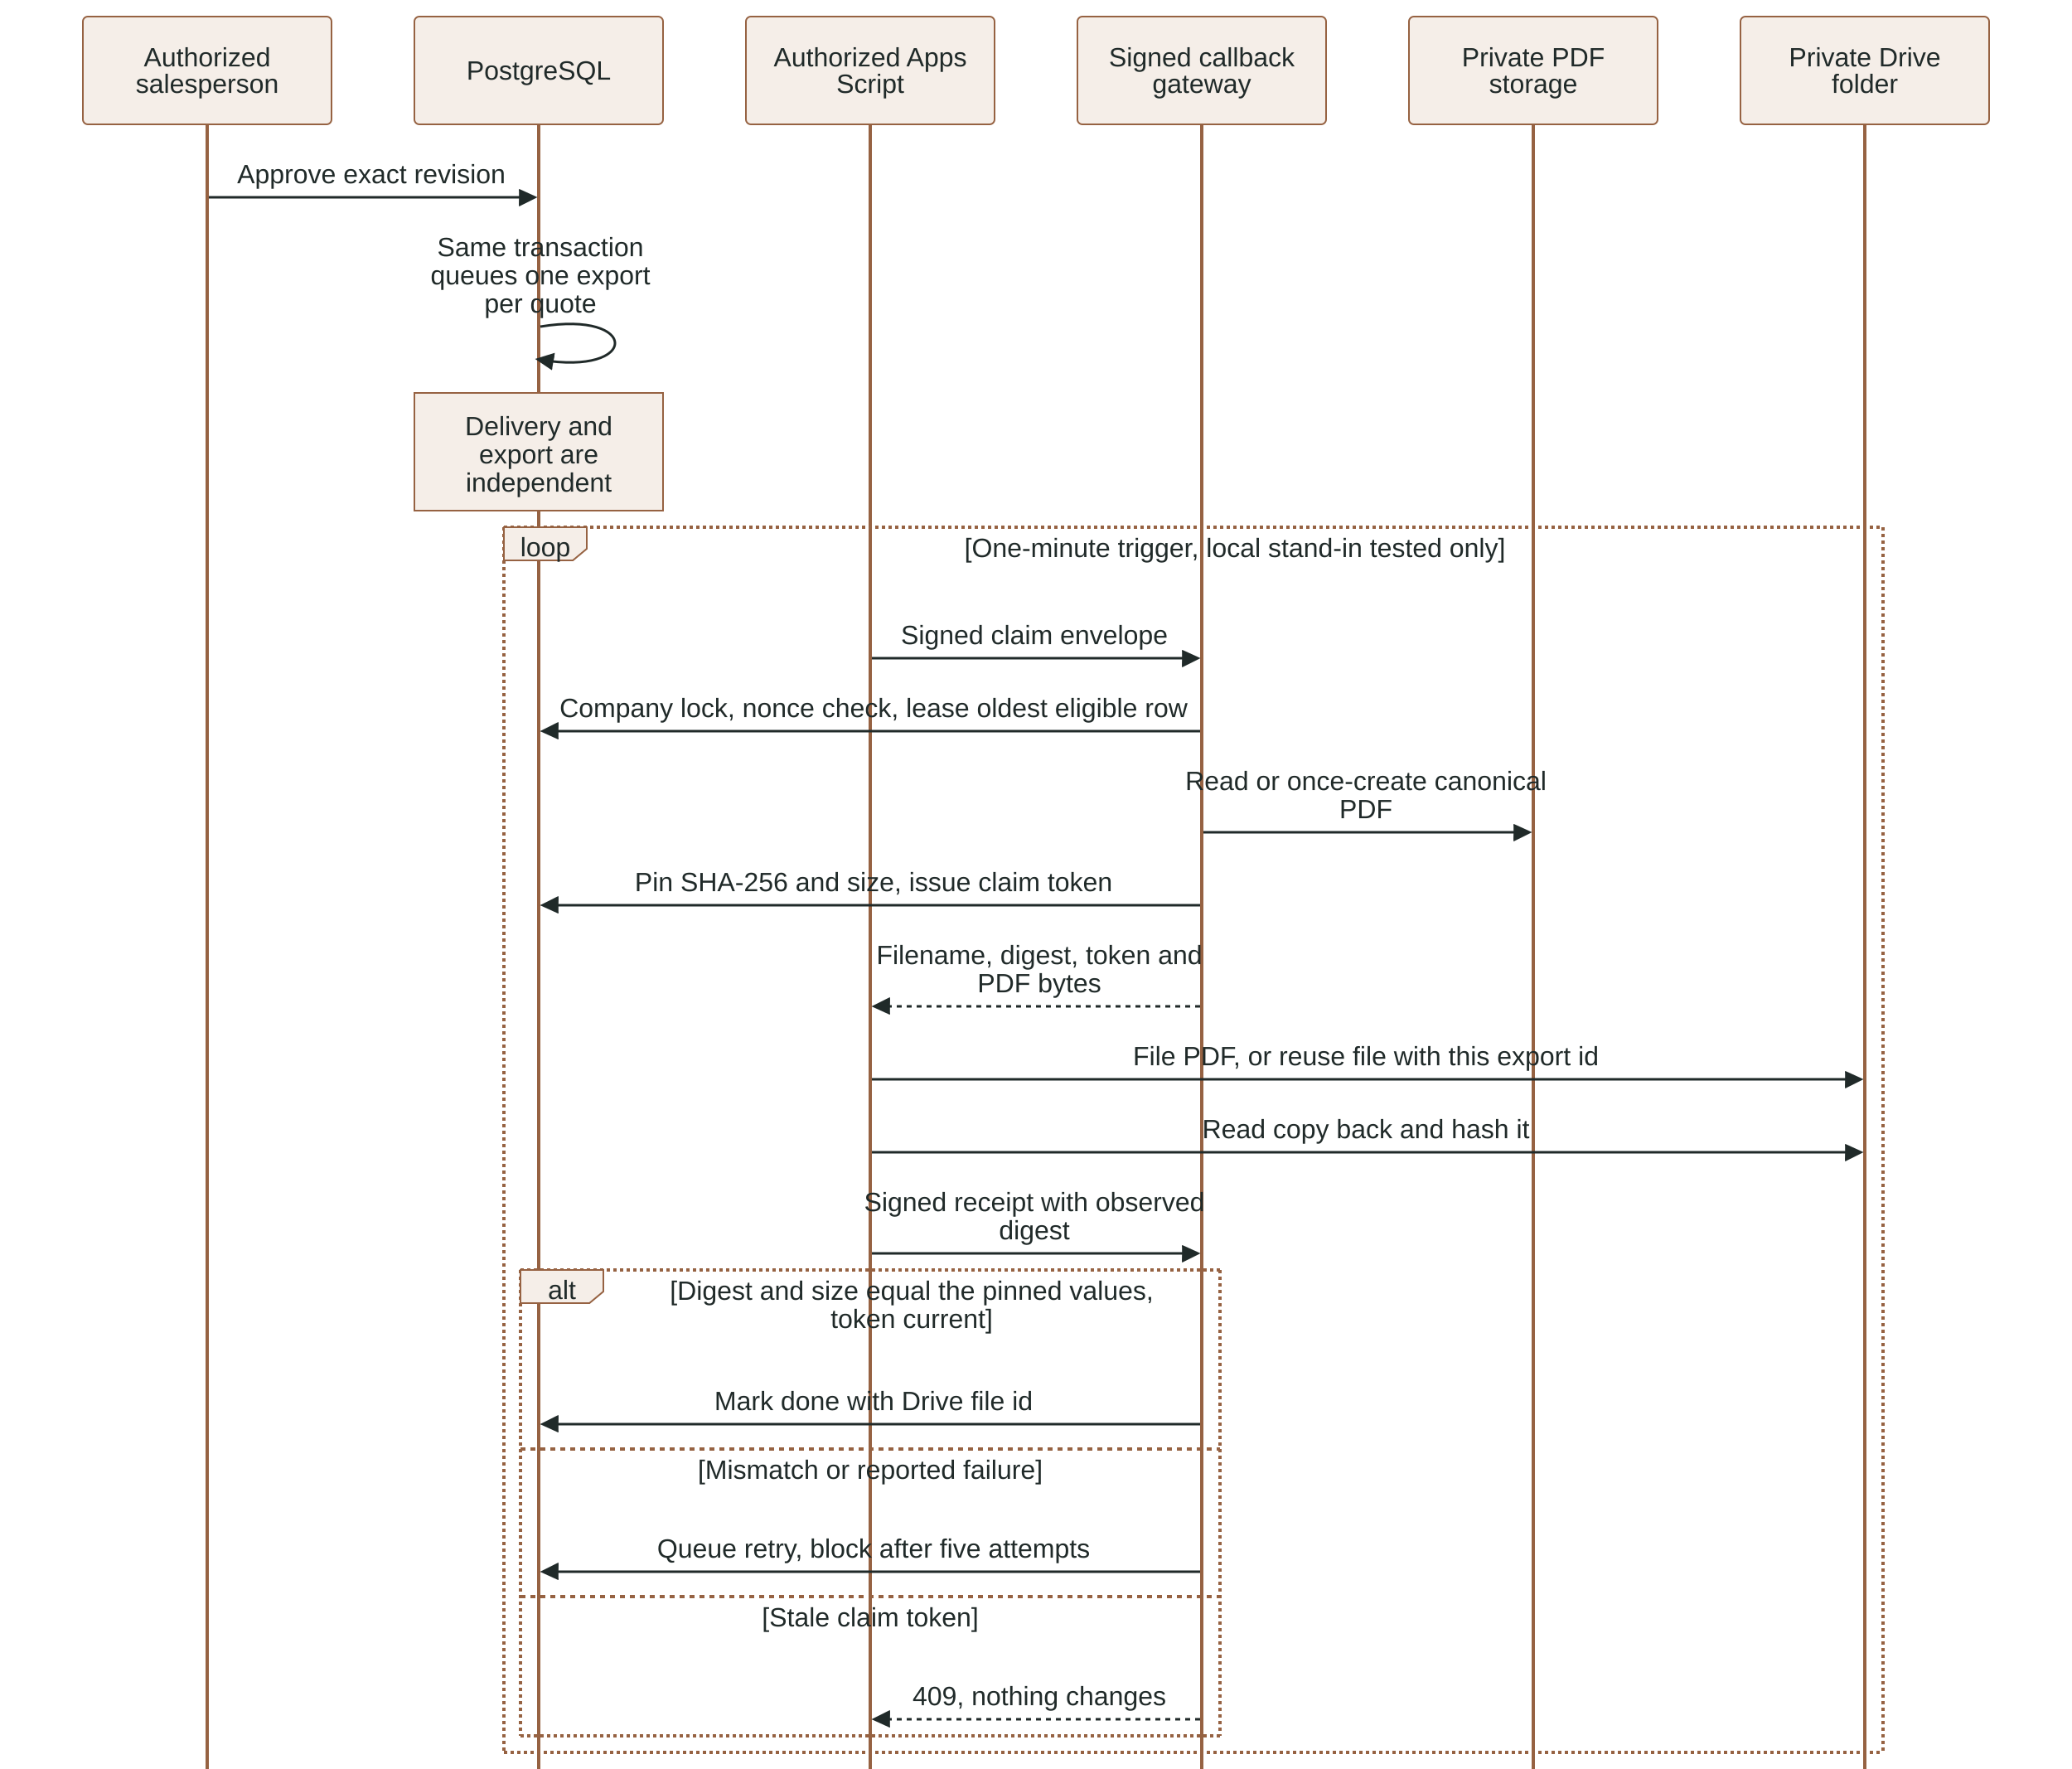
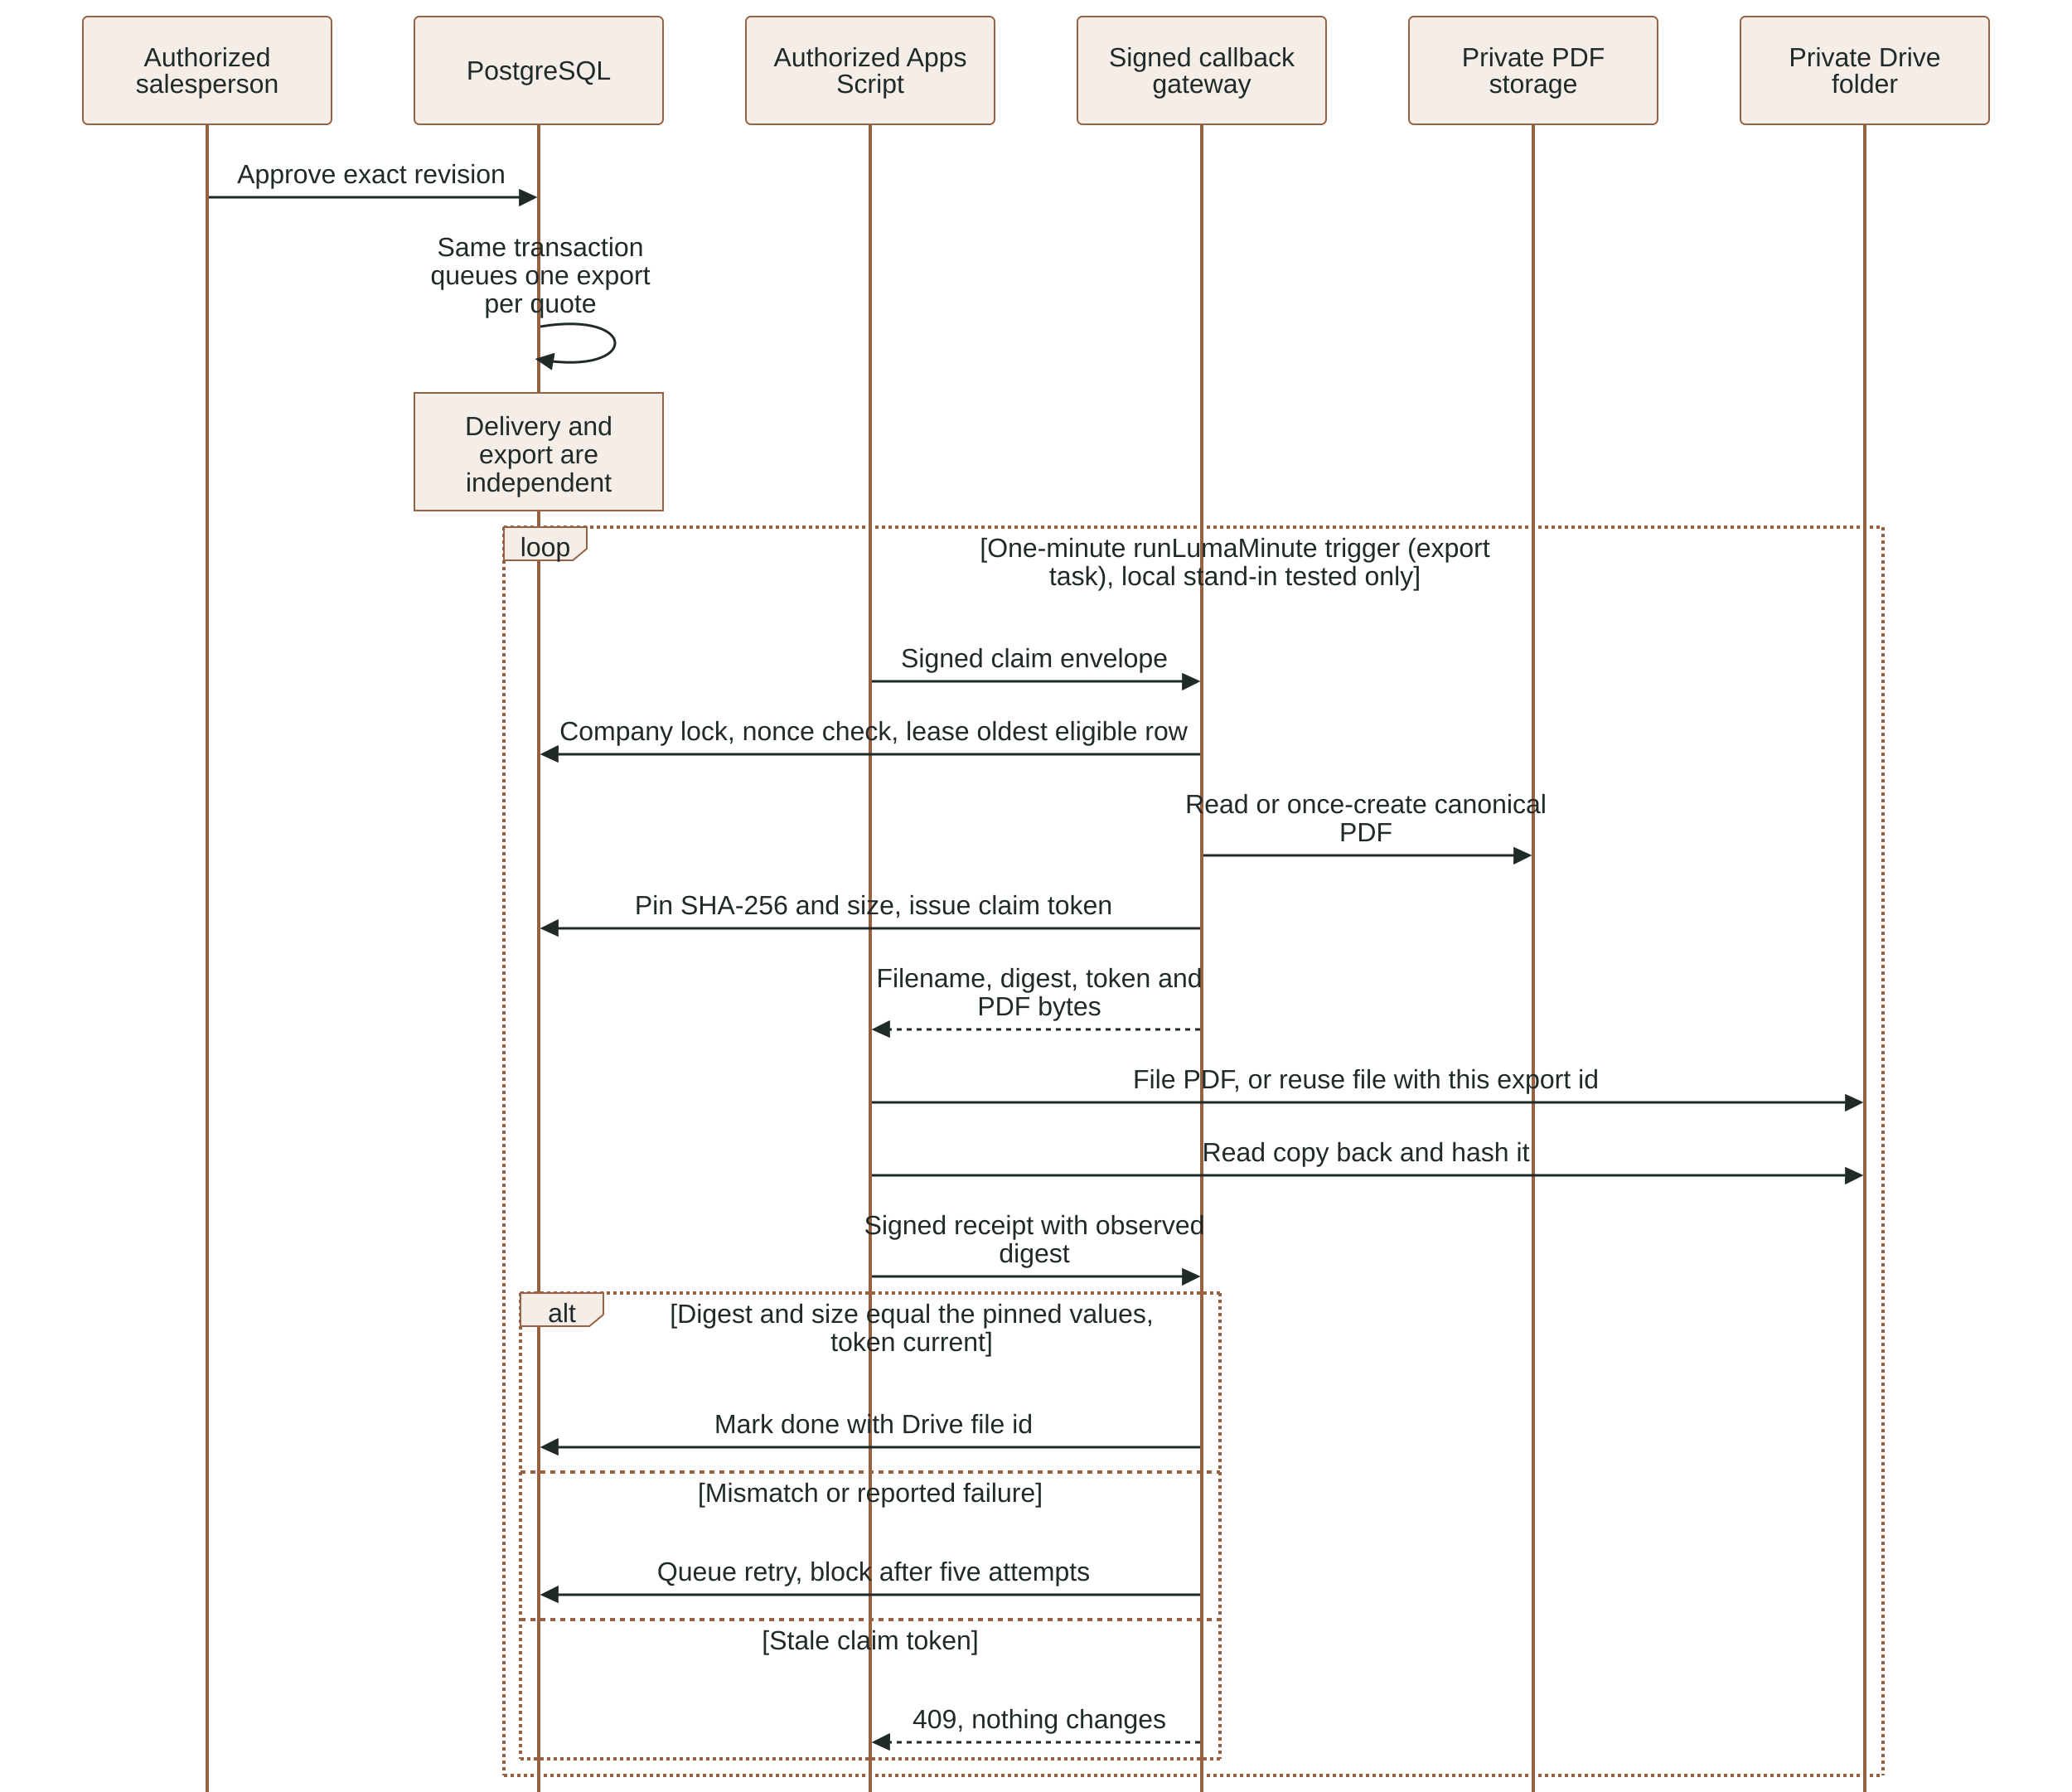
- <svg xmlns="http://www.w3.org/2000/svg" id="luma_drive_export" width="100%" style="max-width: 1250px; background-color: rgb(255, 255, 255);" viewBox="-50 -10 1250 1067" role="graphics-document document" aria-roledescription="sequence" aria-describedby="chart-desc-luma_drive_export" aria-labelledby="chart-title-luma_drive_export">
+ <svg xmlns="http://www.w3.org/2000/svg" id="luma_drive_export" width="100%" style="max-width: 1250px; background-color: rgb(255, 255, 255);" viewBox="-50 -10 1250 1081" role="graphics-document document" aria-roledescription="sequence" aria-describedby="chart-desc-luma_drive_export" aria-labelledby="chart-title-luma_drive_export">
  <g>
    <line id="actor24" x1="1075" y1="65" x2="1075" y2="2000" class="actor-line 200" stroke-width="0.5px" stroke="#999" name="Drive" data-et="life-line" data-id="Drive" />
    <g id="root-24" data-et="participant" data-type="participant" data-id="Drive">
      <rect x="1000" y="0" fill="#eaeaea" stroke="#666" width="150" height="65" name="Drive" rx="3" ry="3" class="actor actor-top" />
      <text x="1075" y="32.5" dominant-baseline="central" alignment-baseline="central" class="actor actor-box" style="text-anchor: middle; font-size: 16px; font-weight: 400; font-family: Arial, sans-serif;">
        <tspan x="1075" dy="-8">Private Drive</tspan>
      </text>
      <text x="1075" y="32.5" dominant-baseline="central" alignment-baseline="central" class="actor actor-box" style="text-anchor: middle; font-size: 16px; font-weight: 400; font-family: Arial, sans-serif;">
        <tspan x="1075" dy="8">folder</tspan>
      </text>
    </g>
  </g>
  <g>
    <line id="actor23" x1="875" y1="65" x2="875" y2="2000" class="actor-line 200" stroke-width="0.5px" stroke="#999" name="Store" data-et="life-line" data-id="Store" />
    <g id="root-23" data-et="participant" data-type="participant" data-id="Store">
      <rect x="800" y="0" fill="#eaeaea" stroke="#666" width="150" height="65" name="Store" rx="3" ry="3" class="actor actor-top" />
      <text x="875" y="32.5" dominant-baseline="central" alignment-baseline="central" class="actor actor-box" style="text-anchor: middle; font-size: 16px; font-weight: 400; font-family: Arial, sans-serif;">
        <tspan x="875" dy="-8">Private PDF</tspan>
      </text>
      <text x="875" y="32.5" dominant-baseline="central" alignment-baseline="central" class="actor actor-box" style="text-anchor: middle; font-size: 16px; font-weight: 400; font-family: Arial, sans-serif;">
        <tspan x="875" dy="8">storage</tspan>
      </text>
    </g>
  </g>
  <g>
    <line id="actor22" x1="675" y1="65" x2="675" y2="2000" class="actor-line 200" stroke-width="0.5px" stroke="#999" name="API" data-et="life-line" data-id="API" />
    <g id="root-22" data-et="participant" data-type="participant" data-id="API">
      <rect x="600" y="0" fill="#eaeaea" stroke="#666" width="150" height="65" name="API" rx="3" ry="3" class="actor actor-top" />
      <text x="675" y="32.5" dominant-baseline="central" alignment-baseline="central" class="actor actor-box" style="text-anchor: middle; font-size: 16px; font-weight: 400; font-family: Arial, sans-serif;">
        <tspan x="675" dy="-8">Signed callback</tspan>
      </text>
      <text x="675" y="32.5" dominant-baseline="central" alignment-baseline="central" class="actor actor-box" style="text-anchor: middle; font-size: 16px; font-weight: 400; font-family: Arial, sans-serif;">
        <tspan x="675" dy="8">gateway</tspan>
      </text>
    </g>
  </g>
  <g>
    <line id="actor21" x1="475" y1="65" x2="475" y2="2000" class="actor-line 200" stroke-width="0.5px" stroke="#999" name="GAS" data-et="life-line" data-id="GAS" />
    <g id="root-21" data-et="participant" data-type="participant" data-id="GAS">
      <rect x="400" y="0" fill="#eaeaea" stroke="#666" width="150" height="65" name="GAS" rx="3" ry="3" class="actor actor-top" />
      <text x="475" y="32.5" dominant-baseline="central" alignment-baseline="central" class="actor actor-box" style="text-anchor: middle; font-size: 16px; font-weight: 400; font-family: Arial, sans-serif;">
        <tspan x="475" dy="-8">Authorized Apps</tspan>
      </text>
      <text x="475" y="32.5" dominant-baseline="central" alignment-baseline="central" class="actor actor-box" style="text-anchor: middle; font-size: 16px; font-weight: 400; font-family: Arial, sans-serif;">
        <tspan x="475" dy="8">Script</tspan>
      </text>
    </g>
  </g>
  <g>
    <line id="actor20" x1="275" y1="65" x2="275" y2="2000" class="actor-line 200" stroke-width="0.5px" stroke="#999" name="DB" data-et="life-line" data-id="DB" />
    <g id="root-20" data-et="participant" data-type="participant" data-id="DB">
      <rect x="200" y="0" fill="#eaeaea" stroke="#666" width="150" height="65" name="DB" rx="3" ry="3" class="actor actor-top" />
      <text x="275" y="32.5" dominant-baseline="central" alignment-baseline="central" class="actor actor-box" style="text-anchor: middle; font-size: 16px; font-weight: 400; font-family: Arial, sans-serif;">
        <tspan x="275" dy="0">PostgreSQL</tspan>
      </text>
    </g>
  </g>
  <g>
    <line id="actor19" x1="75" y1="65" x2="75" y2="2000" class="actor-line 200" stroke-width="0.5px" stroke="#999" name="Staff" data-et="life-line" data-id="Staff" />
    <g id="root-19" data-et="participant" data-type="participant" data-id="Staff">
      <rect x="0" y="0" fill="#eaeaea" stroke="#666" width="150" height="65" name="Staff" rx="3" ry="3" class="actor actor-top" />
      <text x="75" y="32.5" dominant-baseline="central" alignment-baseline="central" class="actor actor-box" style="text-anchor: middle; font-size: 16px; font-weight: 400; font-family: Arial, sans-serif;">
        <tspan x="75" dy="-8">Authorized</tspan>
      </text>
      <text x="75" y="32.5" dominant-baseline="central" alignment-baseline="central" class="actor actor-box" style="text-anchor: middle; font-size: 16px; font-weight: 400; font-family: Arial, sans-serif;">
        <tspan x="75" dy="8">salesperson</tspan>
      </text>
    </g>
  </g>
  <style>#luma_drive_export{font-family:Arial,sans-serif;font-size:16px;fill:#202a29;}@keyframes edge-animation-frame{from{stroke-dashoffset:0;}}@keyframes dash{to{stroke-dashoffset:0;}}#luma_drive_export .edge-animation-slow{stroke-dasharray:9,5!important;stroke-dashoffset:900;animation:dash 50s linear infinite;stroke-linecap:round;}#luma_drive_export .edge-animation-fast{stroke-dasharray:9,5!important;stroke-dashoffset:900;animation:dash 20s linear infinite;stroke-linecap:round;}#luma_drive_export .error-icon{fill:#f7f8f5;}#luma_drive_export .error-text{fill:#08070a;stroke:#08070a;}#luma_drive_export .edge-thickness-normal{stroke-width:1px;}#luma_drive_export .edge-thickness-thick{stroke-width:3.5px;}#luma_drive_export .edge-pattern-solid{stroke-dasharray:0;}#luma_drive_export .edge-thickness-invisible{stroke-width:0;fill:none;}#luma_drive_export .edge-pattern-dashed{stroke-dasharray:3;}#luma_drive_export .edge-pattern-dotted{stroke-dasharray:2;}#luma_drive_export .marker{fill:#58645e;stroke:#58645e;}#luma_drive_export .marker.cross{stroke:#58645e;}#luma_drive_export svg{font-family:Arial,sans-serif;font-size:16px;}#luma_drive_export p{margin:0;}#luma_drive_export .actor{stroke:#966242;fill:#f5eee8;stroke-width:1;}#luma_drive_export rect.actor.outer-path[data-look="neo"]{filter:drop-shadow( 1px 2px 2px rgba(185,185,185,1));}#luma_drive_export rect.note[data-look="neo"]{stroke:#966242;fill:#f5eee8;filter:drop-shadow( 1px 2px 2px rgba(185,185,185,1));}#luma_drive_export text.actor&gt;tspan{fill:#202a29;stroke:none;}#luma_drive_export .actor-line{stroke:#966242;}#luma_drive_export .innerArc{stroke-width:1.5;stroke-dasharray:none;}#luma_drive_export .messageLine0{stroke-width:1.5;stroke-dasharray:none;stroke:#202a29;}#luma_drive_export .messageLine1{stroke-width:1.5;stroke-dasharray:2,2;stroke:#202a29;}#luma_drive_export [id$="-arrowhead"] path{fill:#202a29;stroke:#202a29;}#luma_drive_export .sequenceNumber{fill:#a79ba1;}#luma_drive_export [id$="-sequencenumber"]{fill:#202a29;}#luma_drive_export [id$="-crosshead"] path{fill:#202a29;stroke:#202a29;}#luma_drive_export .messageText{fill:#202a29;stroke:none;}#luma_drive_export .labelBox{stroke:#966242;fill:#f5eee8;filter:none;}#luma_drive_export .labelText,#luma_drive_export .labelText&gt;tspan{fill:#202a29;stroke:none;}#luma_drive_export .loopText,#luma_drive_export .loopText&gt;tspan{fill:#202a29;stroke:none;}#luma_drive_export .sectionTitle,#luma_drive_export .sectionTitle&gt;tspan{fill:#202a29;stroke:none;}#luma_drive_export .loopLine{stroke-width:2px;stroke-dasharray:2,2;stroke:#966242;fill:#966242;}#luma_drive_export .note{stroke:#966242;fill:#f5eee8;}#luma_drive_export .noteText,#luma_drive_export .noteText&gt;tspan{fill:#202a29;stroke:none;font-weight:normal;}#luma_drive_export .activation0{fill:#edf3ee;stroke:hsl(130, 20%, 84.118%);}#luma_drive_export .activation1{fill:#edf3ee;stroke:hsl(130, 20%, 84.118%);}#luma_drive_export .activation2{fill:#edf3ee;stroke:hsl(130, 20%, 84.118%);}#luma_drive_export .actorPopupMenu{position:absolute;}#luma_drive_export .actorPopupMenuPanel{position:absolute;fill:#f5eee8;box-shadow:0px 8px 16px 0px rgba(0,0,0,0.2);filter:drop-shadow(3px 5px 2px rgb(0 0 0 / 0.4));}#luma_drive_export .actor-man circle,#luma_drive_export line{fill:#f5eee8;stroke-width:2px;}#luma_drive_export g rect.rect{filter:drop-shadow( 1px 2px 2px rgba(185,185,185,1));stroke:#966242;}#luma_drive_export .node .neo-node{stroke:#966242;}#luma_drive_export [data-look="neo"].node rect,#luma_drive_export [data-look="neo"].cluster rect,#luma_drive_export [data-look="neo"].node polygon{stroke:url(#luma_drive_export-gradient);filter:drop-shadow( 1px 2px 2px rgba(185,185,185,1));}#luma_drive_export [data-look="neo"].swimlane.cluster rect{filter:none;}#luma_drive_export [data-look="neo"].node path{stroke:url(#luma_drive_export-gradient);stroke-width:1px;}#luma_drive_export [data-look="neo"].node .outer-path{filter:drop-shadow( 1px 2px 2px rgba(185,185,185,1));}#luma_drive_export [data-look="neo"].node .neo-line path{stroke:#966242;filter:none;}#luma_drive_export [data-look="neo"].node circle{stroke:url(#luma_drive_export-gradient);filter:drop-shadow( 1px 2px 2px rgba(185,185,185,1));}#luma_drive_export [data-look="neo"].node circle .state-start{fill:#000000;}#luma_drive_export [data-look="neo"].icon-shape .icon{fill:url(#luma_drive_export-gradient);filter:drop-shadow( 1px 2px 2px rgba(185,185,185,1));}#luma_drive_export [data-look="neo"].icon-shape .icon-neo path{stroke:url(#luma_drive_export-gradient);filter:drop-shadow( 1px 2px 2px rgba(185,185,185,1));}#luma_drive_export :root{--mermaid-font-family:Arial,sans-serif;}</style>
  <g />
  <defs>
    <symbol id="luma_drive_export-computer" width="24" height="24">
      <path transform="scale(.5)" d="M2 2v13h20v-13h-20zm18 11h-16v-9h16v9zm-10.228 6l.466-1h3.524l.467 1h-4.457zm14.228 3h-24l2-6h2.104l-1.33 4h18.45l-1.297-4h2.073l2 6zm-5-10h-14v-7h14v7z" />
    </symbol>
  </defs>
  <defs>
    <symbol id="luma_drive_export-database" fill-rule="evenodd" clip-rule="evenodd">
      <path transform="scale(.5)" d="M12.258.001l.256.004.255.005.253.008.251.01.249.012.247.015.246.016.242.019.241.02.239.023.236.024.233.027.231.028.229.031.225.032.223.034.22.036.217.038.214.04.211.041.208.043.205.045.201.046.198.048.194.05.191.051.187.053.183.054.18.056.175.057.172.059.168.06.163.061.16.063.155.064.15.066.074.033.073.033.071.034.07.034.069.035.068.035.067.035.066.035.064.036.064.036.062.036.06.036.06.037.058.037.058.037.055.038.055.038.053.038.052.038.051.039.05.039.048.039.047.039.045.04.044.04.043.04.041.04.04.041.039.041.037.041.036.041.034.041.033.042.032.042.03.042.029.042.027.042.026.043.024.043.023.043.021.043.02.043.018.044.017.043.015.044.013.044.012.044.011.045.009.044.007.045.006.045.004.045.002.045.001.045v17l-.001.045-.002.045-.004.045-.006.045-.007.045-.009.044-.011.045-.012.044-.013.044-.015.044-.017.043-.018.044-.02.043-.021.043-.023.043-.024.043-.026.043-.027.042-.029.042-.03.042-.032.042-.033.042-.034.041-.036.041-.037.041-.039.041-.04.041-.041.04-.043.04-.044.04-.045.04-.047.039-.048.039-.05.039-.051.039-.052.038-.053.038-.055.038-.055.038-.058.037-.058.037-.06.037-.06.036-.062.036-.064.036-.064.036-.066.035-.067.035-.068.035-.069.035-.07.034-.071.034-.073.033-.074.033-.15.066-.155.064-.16.063-.163.061-.168.06-.172.059-.175.057-.18.056-.183.054-.187.053-.191.051-.194.05-.198.048-.201.046-.205.045-.208.043-.211.041-.214.04-.217.038-.22.036-.223.034-.225.032-.229.031-.231.028-.233.027-.236.024-.239.023-.241.02-.242.019-.246.016-.247.015-.249.012-.251.01-.253.008-.255.005-.256.004-.258.001-.258-.001-.256-.004-.255-.005-.253-.008-.251-.01-.249-.012-.247-.015-.245-.016-.243-.019-.241-.02-.238-.023-.236-.024-.234-.027-.231-.028-.228-.031-.226-.032-.223-.034-.22-.036-.217-.038-.214-.04-.211-.041-.208-.043-.204-.045-.201-.046-.198-.048-.195-.05-.19-.051-.187-.053-.184-.054-.179-.056-.176-.057-.172-.059-.167-.06-.164-.061-.159-.063-.155-.064-.151-.066-.074-.033-.072-.033-.072-.034-.07-.034-.069-.035-.068-.035-.067-.035-.066-.035-.064-.036-.063-.036-.062-.036-.061-.036-.06-.037-.058-.037-.057-.037-.056-.038-.055-.038-.053-.038-.052-.038-.051-.039-.049-.039-.049-.039-.046-.039-.046-.04-.044-.04-.043-.04-.041-.04-.04-.041-.039-.041-.037-.041-.036-.041-.034-.041-.033-.042-.032-.042-.03-.042-.029-.042-.027-.042-.026-.043-.024-.043-.023-.043-.021-.043-.02-.043-.018-.044-.017-.043-.015-.044-.013-.044-.012-.044-.011-.045-.009-.044-.007-.045-.006-.045-.004-.045-.002-.045-.001-.045v-17l.001-.045.002-.045.004-.045.006-.045.007-.045.009-.044.011-.045.012-.044.013-.044.015-.044.017-.043.018-.044.02-.043.021-.043.023-.043.024-.043.026-.043.027-.042.029-.042.03-.042.032-.042.033-.042.034-.041.036-.041.037-.041.039-.041.04-.041.041-.04.043-.04.044-.04.046-.04.046-.039.049-.039.049-.039.051-.039.052-.038.053-.038.055-.038.056-.038.057-.037.058-.037.06-.037.061-.036.062-.036.063-.036.064-.036.066-.035.067-.035.068-.035.069-.035.07-.034.072-.034.072-.033.074-.033.151-.066.155-.064.159-.063.164-.061.167-.06.172-.059.176-.057.179-.056.184-.054.187-.053.19-.051.195-.05.198-.048.201-.046.204-.045.208-.043.211-.041.214-.04.217-.038.22-.036.223-.034.226-.032.228-.031.231-.028.234-.027.236-.024.238-.023.241-.02.243-.019.245-.016.247-.015.249-.012.251-.01.253-.008.255-.005.256-.004.258-.001.258.001zm-9.258 20.499v.01l.001.021.003.021.004.022.005.021.006.022.007.022.009.023.01.022.011.023.012.023.013.023.015.023.016.024.017.023.018.024.019.024.021.024.022.025.023.024.024.025.052.049.056.05.061.051.066.051.07.051.075.051.079.052.084.052.088.052.092.052.097.052.102.051.105.052.11.052.114.051.119.051.123.051.127.05.131.05.135.05.139.048.144.049.147.047.152.047.155.047.16.045.163.045.167.043.171.043.176.041.178.041.183.039.187.039.19.037.194.035.197.035.202.033.204.031.209.03.212.029.216.027.219.025.222.024.226.021.23.02.233.018.236.016.24.015.243.012.246.01.249.008.253.005.256.004.259.001.26-.001.257-.004.254-.005.25-.008.247-.011.244-.012.241-.014.237-.016.233-.018.231-.021.226-.021.224-.024.22-.026.216-.027.212-.028.21-.031.205-.031.202-.034.198-.034.194-.036.191-.037.187-.039.183-.04.179-.04.175-.042.172-.043.168-.044.163-.045.16-.046.155-.046.152-.047.148-.048.143-.049.139-.049.136-.05.131-.05.126-.05.123-.051.118-.052.114-.051.11-.052.106-.052.101-.052.096-.052.092-.052.088-.053.083-.051.079-.052.074-.052.07-.051.065-.051.06-.051.056-.05.051-.05.023-.024.023-.025.021-.024.02-.024.019-.024.018-.024.017-.024.015-.023.014-.024.013-.023.012-.023.01-.023.01-.022.008-.022.006-.022.006-.022.004-.022.004-.021.001-.021.001-.021v-4.127l-.077.055-.08.053-.083.054-.085.053-.087.052-.09.052-.093.051-.095.05-.097.05-.1.049-.102.049-.105.048-.106.047-.109.047-.111.046-.114.045-.115.045-.118.044-.12.043-.122.042-.124.042-.126.041-.128.04-.13.04-.132.038-.134.038-.135.037-.138.037-.139.035-.142.035-.143.034-.144.033-.147.032-.148.031-.15.03-.151.03-.153.029-.154.027-.156.027-.158.026-.159.025-.161.024-.162.023-.163.022-.165.021-.166.02-.167.019-.169.018-.169.017-.171.016-.173.015-.173.014-.175.013-.175.012-.177.011-.178.01-.179.008-.179.008-.181.006-.182.005-.182.004-.184.003-.184.002h-.37l-.184-.002-.184-.003-.182-.004-.182-.005-.181-.006-.179-.008-.179-.008-.178-.01-.176-.011-.176-.012-.175-.013-.173-.014-.172-.015-.171-.016-.17-.017-.169-.018-.167-.019-.166-.02-.165-.021-.163-.022-.162-.023-.161-.024-.159-.025-.157-.026-.156-.027-.155-.027-.153-.029-.151-.03-.15-.03-.148-.031-.146-.032-.145-.033-.143-.034-.141-.035-.14-.035-.137-.037-.136-.037-.134-.038-.132-.038-.13-.04-.128-.04-.126-.041-.124-.042-.122-.042-.12-.044-.117-.043-.116-.045-.113-.045-.112-.046-.109-.047-.106-.047-.105-.048-.102-.049-.1-.049-.097-.05-.095-.05-.093-.052-.09-.051-.087-.052-.085-.053-.083-.054-.08-.054-.077-.054v4.127zm0-5.654v.011l.001.021.003.021.004.021.005.022.006.022.007.022.009.022.01.022.011.023.012.023.013.023.015.024.016.023.017.024.018.024.019.024.021.024.022.024.023.025.024.024.052.05.056.05.061.05.066.051.07.051.075.052.079.051.084.052.088.052.092.052.097.052.102.052.105.052.11.051.114.051.119.052.123.05.127.051.131.05.135.049.139.049.144.048.147.048.152.047.155.046.16.045.163.045.167.044.171.042.176.042.178.04.183.04.187.038.19.037.194.036.197.034.202.033.204.032.209.03.212.028.216.027.219.025.222.024.226.022.23.02.233.018.236.016.24.014.243.012.246.01.249.008.253.006.256.003.259.001.26-.001.257-.003.254-.006.25-.008.247-.01.244-.012.241-.015.237-.016.233-.018.231-.02.226-.022.224-.024.22-.025.216-.027.212-.029.21-.03.205-.032.202-.033.198-.035.194-.036.191-.037.187-.039.183-.039.179-.041.175-.042.172-.043.168-.044.163-.045.16-.045.155-.047.152-.047.148-.048.143-.048.139-.05.136-.049.131-.05.126-.051.123-.051.118-.051.114-.052.11-.052.106-.052.101-.052.096-.052.092-.052.088-.052.083-.052.079-.052.074-.051.07-.052.065-.051.06-.05.056-.051.051-.049.023-.025.023-.024.021-.025.02-.024.019-.024.018-.024.017-.024.015-.023.014-.023.013-.024.012-.022.01-.023.01-.023.008-.022.006-.022.006-.022.004-.021.004-.022.001-.021.001-.021v-4.139l-.077.054-.08.054-.083.054-.085.052-.087.053-.09.051-.093.051-.095.051-.097.05-.1.049-.102.049-.105.048-.106.047-.109.047-.111.046-.114.045-.115.044-.118.044-.12.044-.122.042-.124.042-.126.041-.128.04-.13.039-.132.039-.134.038-.135.037-.138.036-.139.036-.142.035-.143.033-.144.033-.147.033-.148.031-.15.03-.151.03-.153.028-.154.028-.156.027-.158.026-.159.025-.161.024-.162.023-.163.022-.165.021-.166.02-.167.019-.169.018-.169.017-.171.016-.173.015-.173.014-.175.013-.175.012-.177.011-.178.009-.179.009-.179.007-.181.007-.182.005-.182.004-.184.003-.184.002h-.37l-.184-.002-.184-.003-.182-.004-.182-.005-.181-.007-.179-.007-.179-.009-.178-.009-.176-.011-.176-.012-.175-.013-.173-.014-.172-.015-.171-.016-.17-.017-.169-.018-.167-.019-.166-.02-.165-.021-.163-.022-.162-.023-.161-.024-.159-.025-.157-.026-.156-.027-.155-.028-.153-.028-.151-.03-.15-.03-.148-.031-.146-.033-.145-.033-.143-.033-.141-.035-.14-.036-.137-.036-.136-.037-.134-.038-.132-.039-.13-.039-.128-.04-.126-.041-.124-.042-.122-.043-.12-.043-.117-.044-.116-.044-.113-.046-.112-.046-.109-.046-.106-.047-.105-.048-.102-.049-.1-.049-.097-.05-.095-.051-.093-.051-.09-.051-.087-.053-.085-.052-.083-.054-.08-.054-.077-.054v4.139zm0-5.666v.011l.001.02.003.022.004.021.005.022.006.021.007.022.009.023.01.022.011.023.012.023.013.023.015.023.016.024.017.024.018.023.019.024.021.025.022.024.023.024.024.025.052.05.056.05.061.05.066.051.07.051.075.052.079.051.084.052.088.052.092.052.097.052.102.052.105.051.11.052.114.051.119.051.123.051.127.05.131.05.135.05.139.049.144.048.147.048.152.047.155.046.16.045.163.045.167.043.171.043.176.042.178.04.183.04.187.038.19.037.194.036.197.034.202.033.204.032.209.03.212.028.216.027.219.025.222.024.226.021.23.02.233.018.236.017.24.014.243.012.246.01.249.008.253.006.256.003.259.001.26-.001.257-.003.254-.006.25-.008.247-.01.244-.013.241-.014.237-.016.233-.018.231-.02.226-.022.224-.024.22-.025.216-.027.212-.029.21-.03.205-.032.202-.033.198-.035.194-.036.191-.037.187-.039.183-.039.179-.041.175-.042.172-.043.168-.044.163-.045.16-.045.155-.047.152-.047.148-.048.143-.049.139-.049.136-.049.131-.051.126-.05.123-.051.118-.052.114-.051.11-.052.106-.052.101-.052.096-.052.092-.052.088-.052.083-.052.079-.052.074-.052.07-.051.065-.051.06-.051.056-.05.051-.049.023-.025.023-.025.021-.024.02-.024.019-.024.018-.024.017-.024.015-.023.014-.024.013-.023.012-.023.01-.022.01-.023.008-.022.006-.022.006-.022.004-.022.004-.021.001-.021.001-.021v-4.153l-.077.054-.08.054-.083.053-.085.053-.087.053-.09.051-.093.051-.095.051-.097.05-.1.049-.102.048-.105.048-.106.048-.109.046-.111.046-.114.046-.115.044-.118.044-.12.043-.122.043-.124.042-.126.041-.128.04-.13.039-.132.039-.134.038-.135.037-.138.036-.139.036-.142.034-.143.034-.144.033-.147.032-.148.032-.15.03-.151.03-.153.028-.154.028-.156.027-.158.026-.159.024-.161.024-.162.023-.163.023-.165.021-.166.02-.167.019-.169.018-.169.017-.171.016-.173.015-.173.014-.175.013-.175.012-.177.01-.178.01-.179.009-.179.007-.181.006-.182.006-.182.004-.184.003-.184.001-.185.001-.185-.001-.184-.001-.184-.003-.182-.004-.182-.006-.181-.006-.179-.007-.179-.009-.178-.01-.176-.01-.176-.012-.175-.013-.173-.014-.172-.015-.171-.016-.17-.017-.169-.018-.167-.019-.166-.02-.165-.021-.163-.023-.162-.023-.161-.024-.159-.024-.157-.026-.156-.027-.155-.028-.153-.028-.151-.03-.15-.03-.148-.032-.146-.032-.145-.033-.143-.034-.141-.034-.14-.036-.137-.036-.136-.037-.134-.038-.132-.039-.13-.039-.128-.041-.126-.041-.124-.041-.122-.043-.12-.043-.117-.044-.116-.044-.113-.046-.112-.046-.109-.046-.106-.048-.105-.048-.102-.048-.1-.05-.097-.049-.095-.051-.093-.051-.09-.052-.087-.052-.085-.053-.083-.053-.08-.054-.077-.054v4.153zm8.74-8.179l-.257.004-.254.005-.25.008-.247.011-.244.012-.241.014-.237.016-.233.018-.231.021-.226.022-.224.023-.22.026-.216.027-.212.028-.21.031-.205.032-.202.033-.198.034-.194.036-.191.038-.187.038-.183.04-.179.041-.175.042-.172.043-.168.043-.163.045-.16.046-.155.046-.152.048-.148.048-.143.048-.139.049-.136.05-.131.05-.126.051-.123.051-.118.051-.114.052-.11.052-.106.052-.101.052-.096.052-.092.052-.088.052-.083.052-.079.052-.074.051-.07.052-.065.051-.06.05-.056.05-.051.05-.023.025-.023.024-.021.024-.02.025-.019.024-.018.024-.017.023-.015.024-.014.023-.013.023-.012.023-.01.023-.01.022-.008.022-.006.023-.006.021-.004.022-.004.021-.001.021-.001.021.001.021.001.021.004.021.004.022.006.021.006.023.008.022.01.022.01.023.012.023.013.023.014.023.015.024.017.023.018.024.019.024.02.025.021.024.023.024.023.025.051.05.056.05.06.05.065.051.07.052.074.051.079.052.083.052.088.052.092.052.096.052.101.052.106.052.11.052.114.052.118.051.123.051.126.051.131.05.136.05.139.049.143.048.148.048.152.048.155.046.16.046.163.045.168.043.172.043.175.042.179.041.183.04.187.038.191.038.194.036.198.034.202.033.205.032.21.031.212.028.216.027.22.026.224.023.226.022.231.021.233.018.237.016.241.014.244.012.247.011.25.008.254.005.257.004.26.001.26-.001.257-.004.254-.005.25-.008.247-.011.244-.012.241-.014.237-.016.233-.018.231-.021.226-.022.224-.023.22-.026.216-.027.212-.028.21-.031.205-.032.202-.033.198-.034.194-.036.191-.038.187-.038.183-.04.179-.041.175-.042.172-.043.168-.043.163-.045.16-.046.155-.046.152-.048.148-.048.143-.048.139-.049.136-.05.131-.05.126-.051.123-.051.118-.051.114-.052.11-.052.106-.052.101-.052.096-.052.092-.052.088-.052.083-.052.079-.052.074-.051.07-.052.065-.051.06-.05.056-.05.051-.05.023-.025.023-.024.021-.024.02-.025.019-.024.018-.024.017-.023.015-.024.014-.023.013-.023.012-.023.01-.023.01-.022.008-.022.006-.023.006-.021.004-.022.004-.021.001-.021.001-.021-.001-.021-.001-.021-.004-.021-.004-.022-.006-.021-.006-.023-.008-.022-.01-.022-.01-.023-.012-.023-.013-.023-.014-.023-.015-.024-.017-.023-.018-.024-.019-.024-.02-.025-.021-.024-.023-.024-.023-.025-.051-.05-.056-.05-.06-.05-.065-.051-.07-.052-.074-.051-.079-.052-.083-.052-.088-.052-.092-.052-.096-.052-.101-.052-.106-.052-.11-.052-.114-.052-.118-.051-.123-.051-.126-.051-.131-.05-.136-.05-.139-.049-.143-.048-.148-.048-.152-.048-.155-.046-.16-.046-.163-.045-.168-.043-.172-.043-.175-.042-.179-.041-.183-.04-.187-.038-.191-.038-.194-.036-.198-.034-.202-.033-.205-.032-.21-.031-.212-.028-.216-.027-.22-.026-.224-.023-.226-.022-.231-.021-.233-.018-.237-.016-.241-.014-.244-.012-.247-.011-.25-.008-.254-.005-.257-.004-.26-.001-.26.001z" />
    </symbol>
  </defs>
  <defs>
    <symbol id="luma_drive_export-clock" width="24" height="24">
      <path transform="scale(.5)" d="M12 2c5.514 0 10 4.486 10 10s-4.486 10-10 10-10-4.486-10-10 4.486-10 10-10zm0-2c-6.627 0-12 5.373-12 12s5.373 12 12 12 12-5.373 12-12-5.373-12-12-12zm5.848 12.459c.202.038.202.333.001.372-1.907.361-6.045 1.111-6.547 1.111-.719 0-1.301-.582-1.301-1.301 0-.512.77-5.447 1.125-7.445.034-.192.312-.181.343.014l.985 6.238 5.394 1.011z" />
    </symbol>
  </defs>
  <defs>
    <marker id="luma_drive_export-arrowhead" refX="7.9" refY="5" markerUnits="userSpaceOnUse" markerWidth="12" markerHeight="12" orient="auto-start-reverse">
      <path d="M -1 0 L 10 5 L 0 10 z" />
    </marker>
  </defs>
  <defs>
    <marker id="luma_drive_export-crosshead" markerWidth="15" markerHeight="8" orient="auto" refX="4" refY="4.5">
      <path fill="none" stroke="#000000" stroke-width="1pt" d="M 1,2 L 6,7 M 6,2 L 1,7" style="stroke-dasharray: 0, 0;" />
    </marker>
  </defs>
  <defs>
    <marker id="luma_drive_export-filled-head" refX="15.5" refY="7" markerWidth="20" markerHeight="28" orient="auto">
      <path d="M 18,7 L9,13 L14,7 L9,1 Z" />
    </marker>
  </defs>
  <defs>
    <marker id="luma_drive_export-sequencenumber" refX="15" refY="15" markerWidth="60" markerHeight="40" orient="auto">
      <circle cx="15" cy="15" r="6" />
    </marker>
  </defs>
  <defs>
    <marker id="luma_drive_export-solidTopArrowHead" refX="7.9" refY="7.25" markerUnits="userSpaceOnUse" markerWidth="12" markerHeight="12" orient="auto-start-reverse">
      <path d="M 0 0 L 10 8 L 0 8 z" />
    </marker>
  </defs>
  <defs>
    <marker id="luma_drive_export-solidBottomArrowHead" refX="7.9" refY="0.75" markerUnits="userSpaceOnUse" markerWidth="12" markerHeight="12" orient="auto-start-reverse">
      <path d="M 0 0 L 10 0 L 0 8 z" />
    </marker>
  </defs>
  <defs>
    <marker id="luma_drive_export-stickTopArrowHead" refX="7.5" refY="7" markerUnits="userSpaceOnUse" markerWidth="12" markerHeight="12" orient="auto-start-reverse">
      <path d="M 0 0 L 7 7" stroke="black" stroke-width="1.5" fill="none" />
    </marker>
  </defs>
  <defs>
    <marker id="luma_drive_export-stickBottomArrowHead" refX="7.5" refY="0" markerUnits="userSpaceOnUse" markerWidth="12" markerHeight="12" orient="auto-start-reverse">
      <path d="M 0 7 L 7 0" stroke="black" stroke-width="1.5" fill="none" />
    </marker>
  </defs>
  <g data-et="note" data-id="i2">
    <rect x="200" y="227" fill="#EDF2AE" stroke="#666" width="150" height="71" class="note" />
    <text x="275" y="232" text-anchor="middle" dominant-baseline="middle" alignment-baseline="middle" class="noteText" dy="1em" style="font-family: Arial, sans-serif; font-size: 16px; font-weight: 400;">
      <tspan x="275">Delivery and</tspan>
    </text>
    <text x="275" y="249" text-anchor="middle" dominant-baseline="middle" alignment-baseline="middle" class="noteText" dy="1em" style="font-family: Arial, sans-serif; font-size: 16px; font-weight: 400;">
      <tspan x="275">export are</tspan>
    </text>
    <text x="275" y="266" text-anchor="middle" dominant-baseline="middle" alignment-baseline="middle" class="noteText" dy="1em" style="font-family: Arial, sans-serif; font-size: 16px; font-weight: 400;">
      <tspan x="275">independent</tspan>
    </text>
  </g>
  <g data-et="control-structure" data-id="i18">
-     <line x1="264" y1="756" x2="686" y2="756" class="loopLine" />
-     <line x1="686" y1="756" x2="686" y2="1037" class="loopLine" />
-     <line x1="264" y1="1037" x2="686" y2="1037" class="loopLine" />
-     <line x1="264" y1="756" x2="264" y2="1037" class="loopLine" />
-     <line x1="264" y1="864" x2="686" y2="864" class="loopLine" style="stroke-dasharray: 3, 3;" />
-     <line x1="264" y1="953" x2="686" y2="953" class="loopLine" style="stroke-dasharray: 3, 3;" />
-     <polygon points="264,756 314,756 314,769 305.6,776 264,776" class="labelBox" />
-     <text x="289" y="769" text-anchor="middle" dominant-baseline="middle" alignment-baseline="middle" class="labelText" style="font-family: Arial, sans-serif; font-size: 16px; font-weight: 400;">alt</text>
-     <text x="500" y="774" text-anchor="middle" class="loopText" style="font-family: Arial, sans-serif; font-size: 16px; font-weight: 400;">
+     <line x1="264" y1="770" x2="686" y2="770" class="loopLine" />
+     <line x1="686" y1="770" x2="686" y2="1051" class="loopLine" />
+     <line x1="264" y1="1051" x2="686" y2="1051" class="loopLine" />
+     <line x1="264" y1="770" x2="264" y2="1051" class="loopLine" />
+     <line x1="264" y1="878" x2="686" y2="878" class="loopLine" style="stroke-dasharray: 3, 3;" />
+     <line x1="264" y1="967" x2="686" y2="967" class="loopLine" style="stroke-dasharray: 3, 3;" />
+     <polygon points="264,770 314,770 314,783 305.6,790 264,790" class="labelBox" />
+     <text x="289" y="783" text-anchor="middle" dominant-baseline="middle" alignment-baseline="middle" class="labelText" style="font-family: Arial, sans-serif; font-size: 16px; font-weight: 400;">alt</text>
+     <text x="500" y="788" text-anchor="middle" class="loopText" style="font-family: Arial, sans-serif; font-size: 16px; font-weight: 400;">
      <tspan x="500">[Digest and size equal the pinned values,</tspan>
    </text>
-     <text x="500" y="791" text-anchor="middle" class="loopText" style="font-family: Arial, sans-serif; font-size: 16px; font-weight: 400;">
+     <text x="500" y="805" text-anchor="middle" class="loopText" style="font-family: Arial, sans-serif; font-size: 16px; font-weight: 400;">
      <tspan x="500">token current]</tspan>
    </text>
-     <text x="475" y="882" text-anchor="middle" class="sectionTitle" style="font-family: Arial, sans-serif; font-size: 16px; font-weight: 400;">[Mismatch or reported failure]</text>
-     <text x="475" y="971" text-anchor="middle" class="sectionTitle" style="font-family: Arial, sans-serif; font-size: 16px; font-weight: 400;">[Stale claim token]</text>
+     <text x="475" y="896" text-anchor="middle" class="sectionTitle" style="font-family: Arial, sans-serif; font-size: 16px; font-weight: 400;">[Mismatch or reported failure]</text>
+     <text x="475" y="985" text-anchor="middle" class="sectionTitle" style="font-family: Arial, sans-serif; font-size: 16px; font-weight: 400;">[Stale claim token]</text>
  </g>
  <g data-et="control-structure" data-id="i19">
    <line x1="254" y1="308" x2="1086" y2="308" class="loopLine" />
-     <line x1="1086" y1="308" x2="1086" y2="1047" class="loopLine" />
-     <line x1="254" y1="1047" x2="1086" y2="1047" class="loopLine" />
-     <line x1="254" y1="308" x2="254" y2="1047" class="loopLine" />
+     <line x1="1086" y1="308" x2="1086" y2="1061" class="loopLine" />
+     <line x1="254" y1="1061" x2="1086" y2="1061" class="loopLine" />
+     <line x1="254" y1="308" x2="254" y2="1061" class="loopLine" />
    <polygon points="254,308 304,308 304,321 295.6,328 254,328" class="labelBox" />
    <text x="279" y="321" text-anchor="middle" dominant-baseline="middle" alignment-baseline="middle" class="labelText" style="font-family: Arial, sans-serif; font-size: 16px; font-weight: 400;">loop</text>
    <text x="695" y="326" text-anchor="middle" class="loopText" style="font-family: Arial, sans-serif; font-size: 16px; font-weight: 400;">
-       <tspan x="695">[One-minute trigger, local stand-in tested only]</tspan>
+       <tspan x="695">[One-minute runLumaMinute trigger (export</tspan>
+     </text>
+     <text x="695" y="343" text-anchor="middle" class="loopText" style="font-family: Arial, sans-serif; font-size: 16px; font-weight: 400;">
+       <tspan x="695">task), local stand-in tested only]</tspan>
    </text>
  </g>
  <text x="174" y="80" text-anchor="middle" dominant-baseline="middle" alignment-baseline="middle" class="messageText" dy="1em" style="font-family: Arial, sans-serif; font-size: 16px; font-weight: 400;">Approve exact revision</text>
  <line x1="76" y1="109" x2="271" y2="109" class="messageLine0" data-et="message" data-id="i0" data-from="Staff" data-to="DB" stroke-width="2" stroke="none" marker-end="url(#luma_drive_export-arrowhead)" style="fill: none;" />
  <text x="276" y="124" text-anchor="middle" dominant-baseline="middle" alignment-baseline="middle" class="messageText" dy="1em" style="font-family: Arial, sans-serif; font-size: 16px; font-weight: 400;">Same transaction</text>
  <text x="276" y="141" text-anchor="middle" dominant-baseline="middle" alignment-baseline="middle" class="messageText" dy="1em" style="font-family: Arial, sans-serif; font-size: 16px; font-weight: 400;">queues one export</text>
  <text x="276" y="158" text-anchor="middle" dominant-baseline="middle" alignment-baseline="middle" class="messageText" dy="1em" style="font-family: Arial, sans-serif; font-size: 16px; font-weight: 400;">per quote</text>
  <path d="M 276,187 C 336,177 336,217 276,207" class="messageLine0" data-et="message" data-id="i1" data-from="DB" data-to="DB" stroke-width="2" stroke="none" marker-end="url(#luma_drive_export-arrowhead)" style="fill: none;" />
-   <text x="574" y="358" text-anchor="middle" dominant-baseline="middle" alignment-baseline="middle" class="messageText" dy="1em" style="font-family: Arial, sans-serif; font-size: 16px; font-weight: 400;">Signed claim envelope</text>
-   <line x1="476" y1="387" x2="671" y2="387" class="messageLine0" data-et="message" data-id="i4" data-from="GAS" data-to="API" stroke-width="2" stroke="none" marker-end="url(#luma_drive_export-arrowhead)" style="fill: none;" />
-   <text x="477" y="402" text-anchor="middle" dominant-baseline="middle" alignment-baseline="middle" class="messageText" dy="1em" style="font-family: Arial, sans-serif; font-size: 16px; font-weight: 400;">Company lock, nonce check, lease oldest eligible row</text>
-   <line x1="674" y1="431" x2="279" y2="431" class="messageLine0" data-et="message" data-id="i5" data-from="API" data-to="DB" stroke-width="2" stroke="none" marker-end="url(#luma_drive_export-arrowhead)" style="fill: none;" />
-   <text x="774" y="446" text-anchor="middle" dominant-baseline="middle" alignment-baseline="middle" class="messageText" dy="1em" style="font-family: Arial, sans-serif; font-size: 16px; font-weight: 400;">Read or once-create canonical</text>
-   <text x="774" y="463" text-anchor="middle" dominant-baseline="middle" alignment-baseline="middle" class="messageText" dy="1em" style="font-family: Arial, sans-serif; font-size: 16px; font-weight: 400;">PDF</text>
-   <line x1="676" y1="492" x2="871" y2="492" class="messageLine0" data-et="message" data-id="i6" data-from="API" data-to="Store" stroke-width="2" stroke="none" marker-end="url(#luma_drive_export-arrowhead)" style="fill: none;" />
-   <text x="477" y="507" text-anchor="middle" dominant-baseline="middle" alignment-baseline="middle" class="messageText" dy="1em" style="font-family: Arial, sans-serif; font-size: 16px; font-weight: 400;">Pin SHA-256 and size, issue claim token</text>
-   <line x1="674" y1="536" x2="279" y2="536" class="messageLine0" data-et="message" data-id="i7" data-from="API" data-to="DB" stroke-width="2" stroke="none" marker-end="url(#luma_drive_export-arrowhead)" style="fill: none;" />
-   <text x="577" y="551" text-anchor="middle" dominant-baseline="middle" alignment-baseline="middle" class="messageText" dy="1em" style="font-family: Arial, sans-serif; font-size: 16px; font-weight: 400;">Filename, digest, token and</text>
-   <text x="577" y="568" text-anchor="middle" dominant-baseline="middle" alignment-baseline="middle" class="messageText" dy="1em" style="font-family: Arial, sans-serif; font-size: 16px; font-weight: 400;">PDF bytes</text>
-   <line x1="674" y1="597" x2="479" y2="597" class="messageLine1" data-et="message" data-id="i8" data-from="API" data-to="GAS" stroke-width="2" stroke="none" marker-end="url(#luma_drive_export-arrowhead)" style="stroke-dasharray: 3, 3; fill: none;" />
-   <text x="774" y="612" text-anchor="middle" dominant-baseline="middle" alignment-baseline="middle" class="messageText" dy="1em" style="font-family: Arial, sans-serif; font-size: 16px; font-weight: 400;">File PDF, or reuse file with this export id</text>
-   <line x1="476" y1="641" x2="1071" y2="641" class="messageLine0" data-et="message" data-id="i9" data-from="GAS" data-to="Drive" stroke-width="2" stroke="none" marker-end="url(#luma_drive_export-arrowhead)" style="fill: none;" />
-   <text x="774" y="656" text-anchor="middle" dominant-baseline="middle" alignment-baseline="middle" class="messageText" dy="1em" style="font-family: Arial, sans-serif; font-size: 16px; font-weight: 400;">Read copy back and hash it</text>
-   <line x1="476" y1="685" x2="1071" y2="685" class="messageLine0" data-et="message" data-id="i10" data-from="GAS" data-to="Drive" stroke-width="2" stroke="none" marker-end="url(#luma_drive_export-arrowhead)" style="fill: none;" />
-   <text x="574" y="700" text-anchor="middle" dominant-baseline="middle" alignment-baseline="middle" class="messageText" dy="1em" style="font-family: Arial, sans-serif; font-size: 16px; font-weight: 400;">Signed receipt with observed</text>
-   <text x="574" y="717" text-anchor="middle" dominant-baseline="middle" alignment-baseline="middle" class="messageText" dy="1em" style="font-family: Arial, sans-serif; font-size: 16px; font-weight: 400;">digest</text>
-   <line x1="476" y1="746" x2="671" y2="746" class="messageLine0" data-et="message" data-id="i11" data-from="GAS" data-to="API" stroke-width="2" stroke="none" marker-end="url(#luma_drive_export-arrowhead)" style="fill: none;" />
-   <text x="477" y="820" text-anchor="middle" dominant-baseline="middle" alignment-baseline="middle" class="messageText" dy="1em" style="font-family: Arial, sans-serif; font-size: 16px; font-weight: 400;">Mark done with Drive file id</text>
-   <line x1="674" y1="849" x2="279" y2="849" class="messageLine0" data-et="message" data-id="i13" data-from="API" data-to="DB" stroke-width="2" stroke="none" marker-end="url(#luma_drive_export-arrowhead)" style="fill: none;" />
-   <text x="477" y="909" text-anchor="middle" dominant-baseline="middle" alignment-baseline="middle" class="messageText" dy="1em" style="font-family: Arial, sans-serif; font-size: 16px; font-weight: 400;">Queue retry, block after five attempts</text>
-   <line x1="674" y1="938" x2="279" y2="938" class="messageLine0" data-et="message" data-id="i15" data-from="API" data-to="DB" stroke-width="2" stroke="none" marker-end="url(#luma_drive_export-arrowhead)" style="fill: none;" />
-   <text x="577" y="998" text-anchor="middle" dominant-baseline="middle" alignment-baseline="middle" class="messageText" dy="1em" style="font-family: Arial, sans-serif; font-size: 16px; font-weight: 400;">409, nothing changes</text>
-   <line x1="674" y1="1027" x2="479" y2="1027" class="messageLine1" data-et="message" data-id="i17" data-from="API" data-to="GAS" stroke-width="2" stroke="none" marker-end="url(#luma_drive_export-arrowhead)" style="stroke-dasharray: 3, 3; fill: none;" />
+   <text x="574" y="372" text-anchor="middle" dominant-baseline="middle" alignment-baseline="middle" class="messageText" dy="1em" style="font-family: Arial, sans-serif; font-size: 16px; font-weight: 400;">Signed claim envelope</text>
+   <line x1="476" y1="401" x2="671" y2="401" class="messageLine0" data-et="message" data-id="i4" data-from="GAS" data-to="API" stroke-width="2" stroke="none" marker-end="url(#luma_drive_export-arrowhead)" style="fill: none;" />
+   <text x="477" y="416" text-anchor="middle" dominant-baseline="middle" alignment-baseline="middle" class="messageText" dy="1em" style="font-family: Arial, sans-serif; font-size: 16px; font-weight: 400;">Company lock, nonce check, lease oldest eligible row</text>
+   <line x1="674" y1="445" x2="279" y2="445" class="messageLine0" data-et="message" data-id="i5" data-from="API" data-to="DB" stroke-width="2" stroke="none" marker-end="url(#luma_drive_export-arrowhead)" style="fill: none;" />
+   <text x="774" y="460" text-anchor="middle" dominant-baseline="middle" alignment-baseline="middle" class="messageText" dy="1em" style="font-family: Arial, sans-serif; font-size: 16px; font-weight: 400;">Read or once-create canonical</text>
+   <text x="774" y="477" text-anchor="middle" dominant-baseline="middle" alignment-baseline="middle" class="messageText" dy="1em" style="font-family: Arial, sans-serif; font-size: 16px; font-weight: 400;">PDF</text>
+   <line x1="676" y1="506" x2="871" y2="506" class="messageLine0" data-et="message" data-id="i6" data-from="API" data-to="Store" stroke-width="2" stroke="none" marker-end="url(#luma_drive_export-arrowhead)" style="fill: none;" />
+   <text x="477" y="521" text-anchor="middle" dominant-baseline="middle" alignment-baseline="middle" class="messageText" dy="1em" style="font-family: Arial, sans-serif; font-size: 16px; font-weight: 400;">Pin SHA-256 and size, issue claim token</text>
+   <line x1="674" y1="550" x2="279" y2="550" class="messageLine0" data-et="message" data-id="i7" data-from="API" data-to="DB" stroke-width="2" stroke="none" marker-end="url(#luma_drive_export-arrowhead)" style="fill: none;" />
+   <text x="577" y="565" text-anchor="middle" dominant-baseline="middle" alignment-baseline="middle" class="messageText" dy="1em" style="font-family: Arial, sans-serif; font-size: 16px; font-weight: 400;">Filename, digest, token and</text>
+   <text x="577" y="582" text-anchor="middle" dominant-baseline="middle" alignment-baseline="middle" class="messageText" dy="1em" style="font-family: Arial, sans-serif; font-size: 16px; font-weight: 400;">PDF bytes</text>
+   <line x1="674" y1="611" x2="479" y2="611" class="messageLine1" data-et="message" data-id="i8" data-from="API" data-to="GAS" stroke-width="2" stroke="none" marker-end="url(#luma_drive_export-arrowhead)" style="stroke-dasharray: 3, 3; fill: none;" />
+   <text x="774" y="626" text-anchor="middle" dominant-baseline="middle" alignment-baseline="middle" class="messageText" dy="1em" style="font-family: Arial, sans-serif; font-size: 16px; font-weight: 400;">File PDF, or reuse file with this export id</text>
+   <line x1="476" y1="655" x2="1071" y2="655" class="messageLine0" data-et="message" data-id="i9" data-from="GAS" data-to="Drive" stroke-width="2" stroke="none" marker-end="url(#luma_drive_export-arrowhead)" style="fill: none;" />
+   <text x="774" y="670" text-anchor="middle" dominant-baseline="middle" alignment-baseline="middle" class="messageText" dy="1em" style="font-family: Arial, sans-serif; font-size: 16px; font-weight: 400;">Read copy back and hash it</text>
+   <line x1="476" y1="699" x2="1071" y2="699" class="messageLine0" data-et="message" data-id="i10" data-from="GAS" data-to="Drive" stroke-width="2" stroke="none" marker-end="url(#luma_drive_export-arrowhead)" style="fill: none;" />
+   <text x="574" y="714" text-anchor="middle" dominant-baseline="middle" alignment-baseline="middle" class="messageText" dy="1em" style="font-family: Arial, sans-serif; font-size: 16px; font-weight: 400;">Signed receipt with observed</text>
+   <text x="574" y="731" text-anchor="middle" dominant-baseline="middle" alignment-baseline="middle" class="messageText" dy="1em" style="font-family: Arial, sans-serif; font-size: 16px; font-weight: 400;">digest</text>
+   <line x1="476" y1="760" x2="671" y2="760" class="messageLine0" data-et="message" data-id="i11" data-from="GAS" data-to="API" stroke-width="2" stroke="none" marker-end="url(#luma_drive_export-arrowhead)" style="fill: none;" />
+   <text x="477" y="834" text-anchor="middle" dominant-baseline="middle" alignment-baseline="middle" class="messageText" dy="1em" style="font-family: Arial, sans-serif; font-size: 16px; font-weight: 400;">Mark done with Drive file id</text>
+   <line x1="674" y1="863" x2="279" y2="863" class="messageLine0" data-et="message" data-id="i13" data-from="API" data-to="DB" stroke-width="2" stroke="none" marker-end="url(#luma_drive_export-arrowhead)" style="fill: none;" />
+   <text x="477" y="923" text-anchor="middle" dominant-baseline="middle" alignment-baseline="middle" class="messageText" dy="1em" style="font-family: Arial, sans-serif; font-size: 16px; font-weight: 400;">Queue retry, block after five attempts</text>
+   <line x1="674" y1="952" x2="279" y2="952" class="messageLine0" data-et="message" data-id="i15" data-from="API" data-to="DB" stroke-width="2" stroke="none" marker-end="url(#luma_drive_export-arrowhead)" style="fill: none;" />
+   <text x="577" y="1012" text-anchor="middle" dominant-baseline="middle" alignment-baseline="middle" class="messageText" dy="1em" style="font-family: Arial, sans-serif; font-size: 16px; font-weight: 400;">409, nothing changes</text>
+   <line x1="674" y1="1041" x2="479" y2="1041" class="messageLine1" data-et="message" data-id="i17" data-from="API" data-to="GAS" stroke-width="2" stroke="none" marker-end="url(#luma_drive_export-arrowhead)" style="stroke-dasharray: 3, 3; fill: none;" />
</svg>
